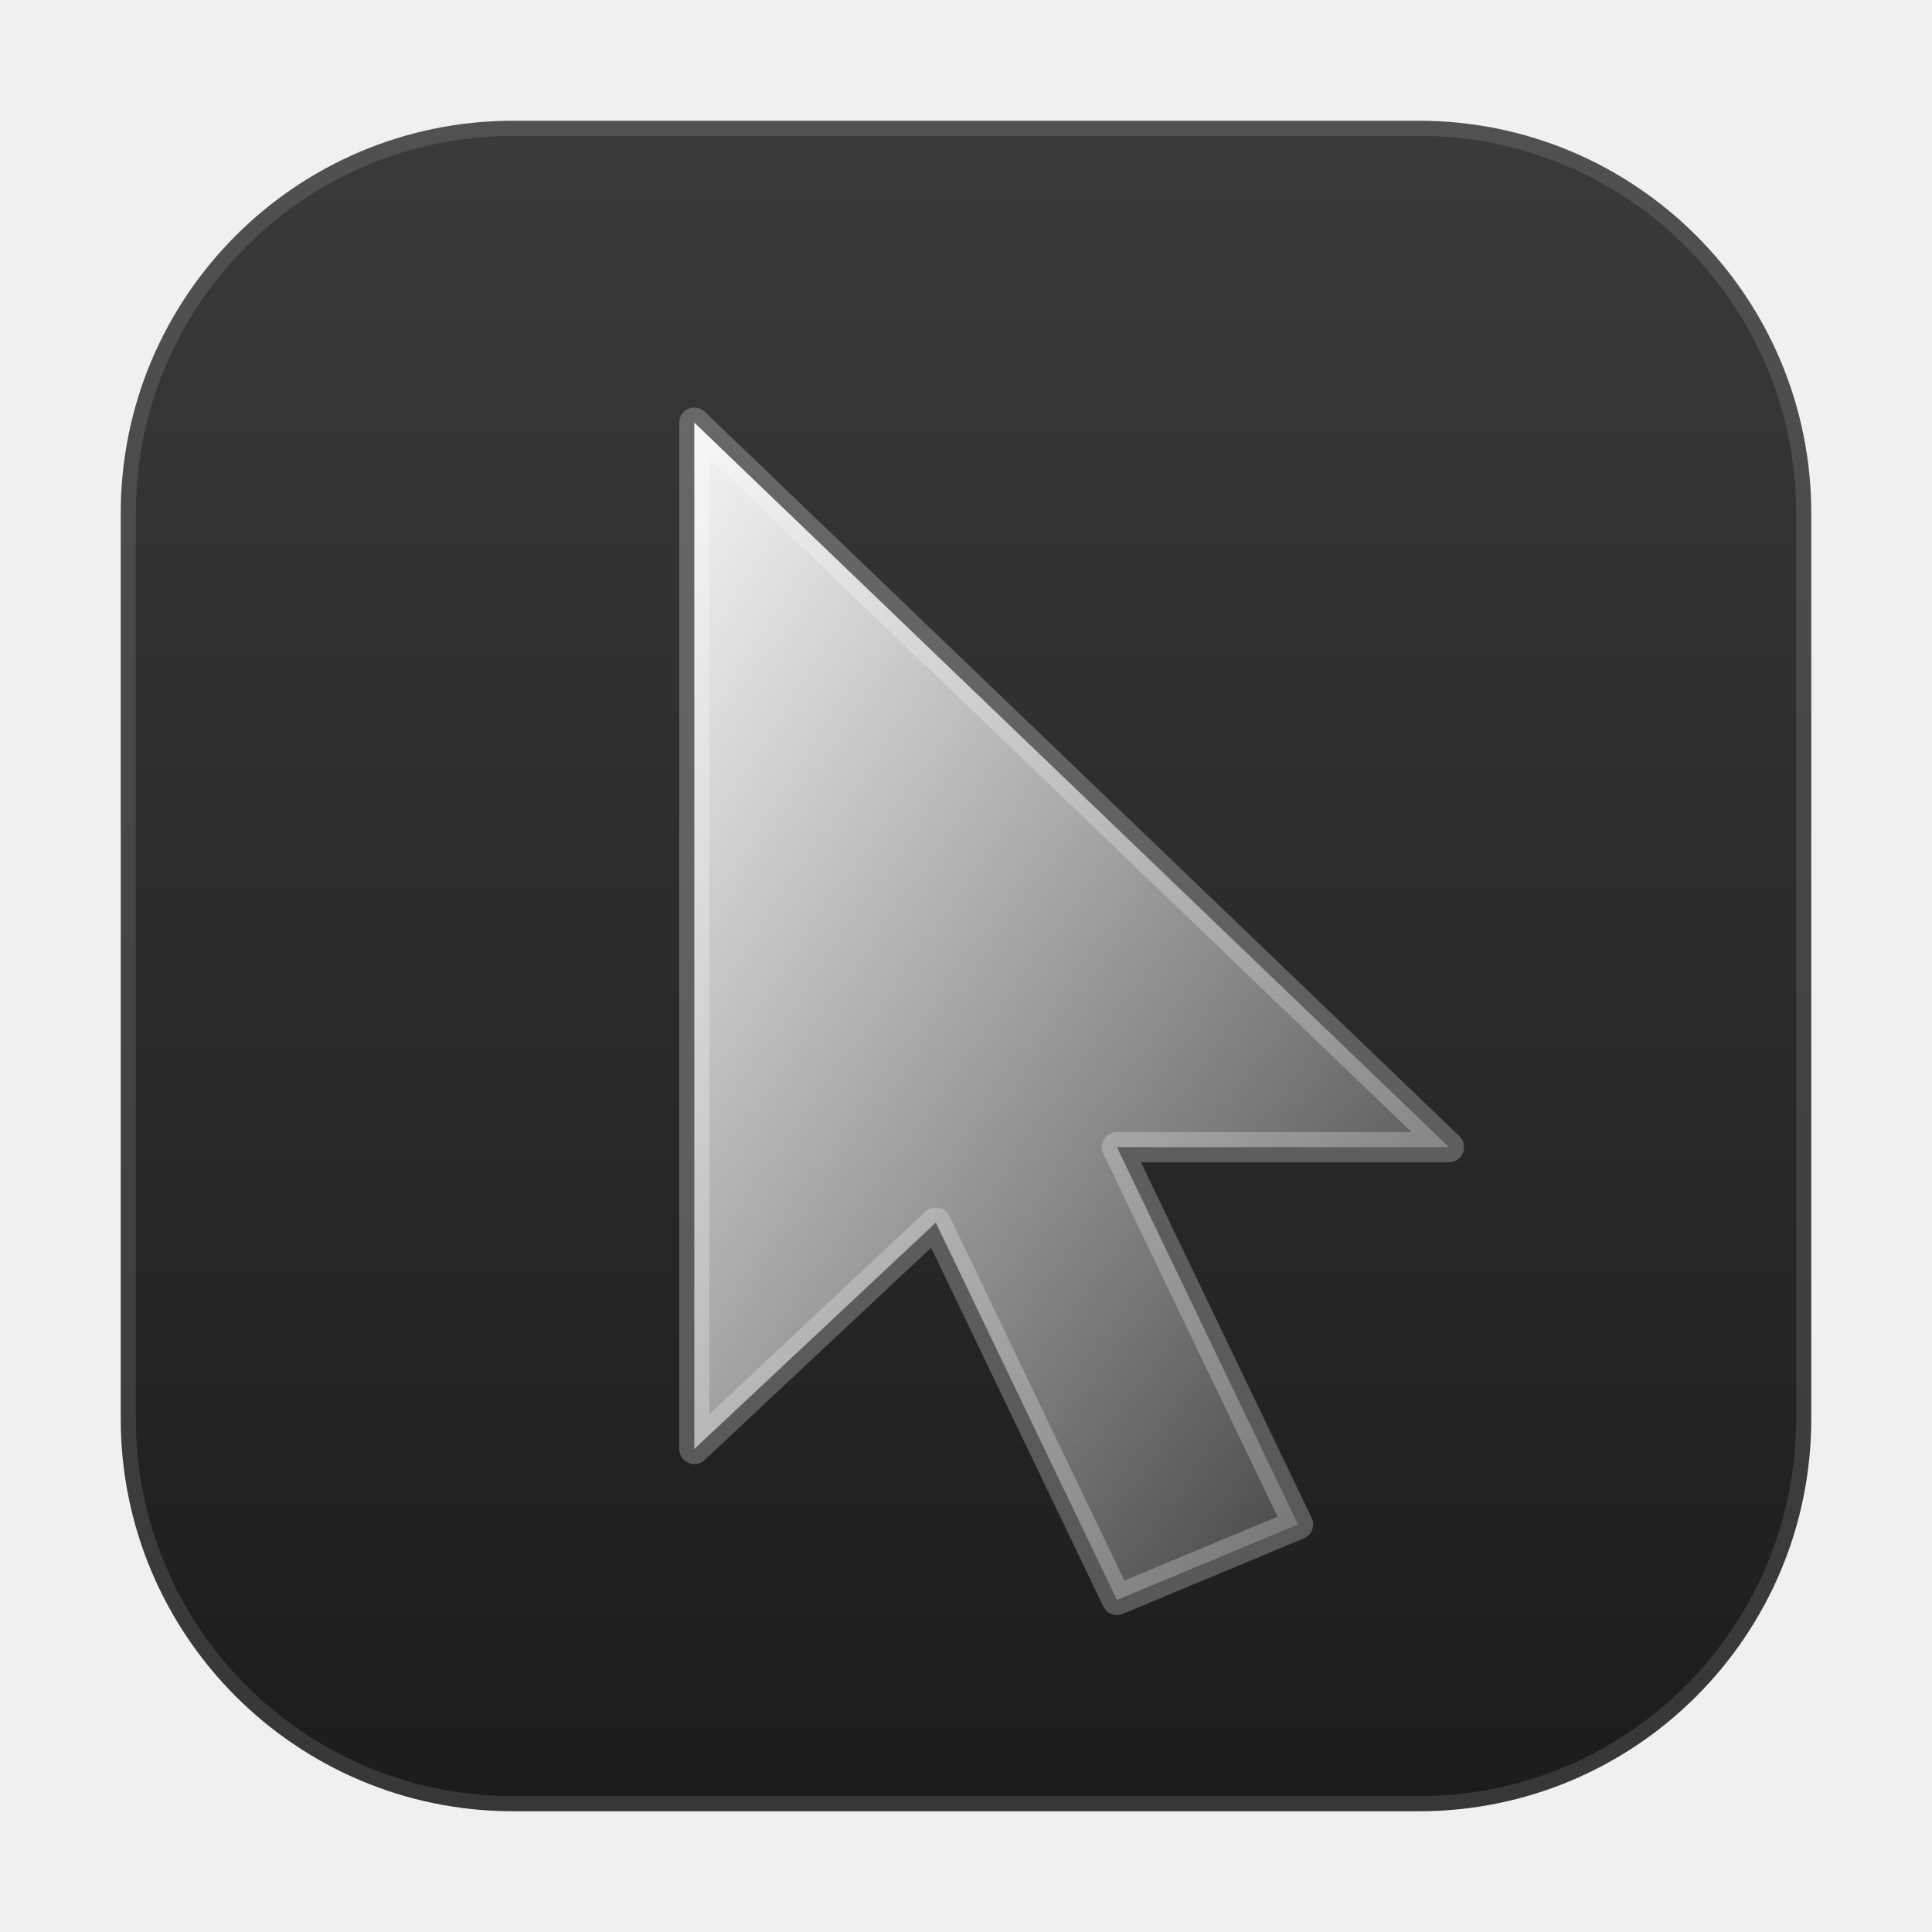
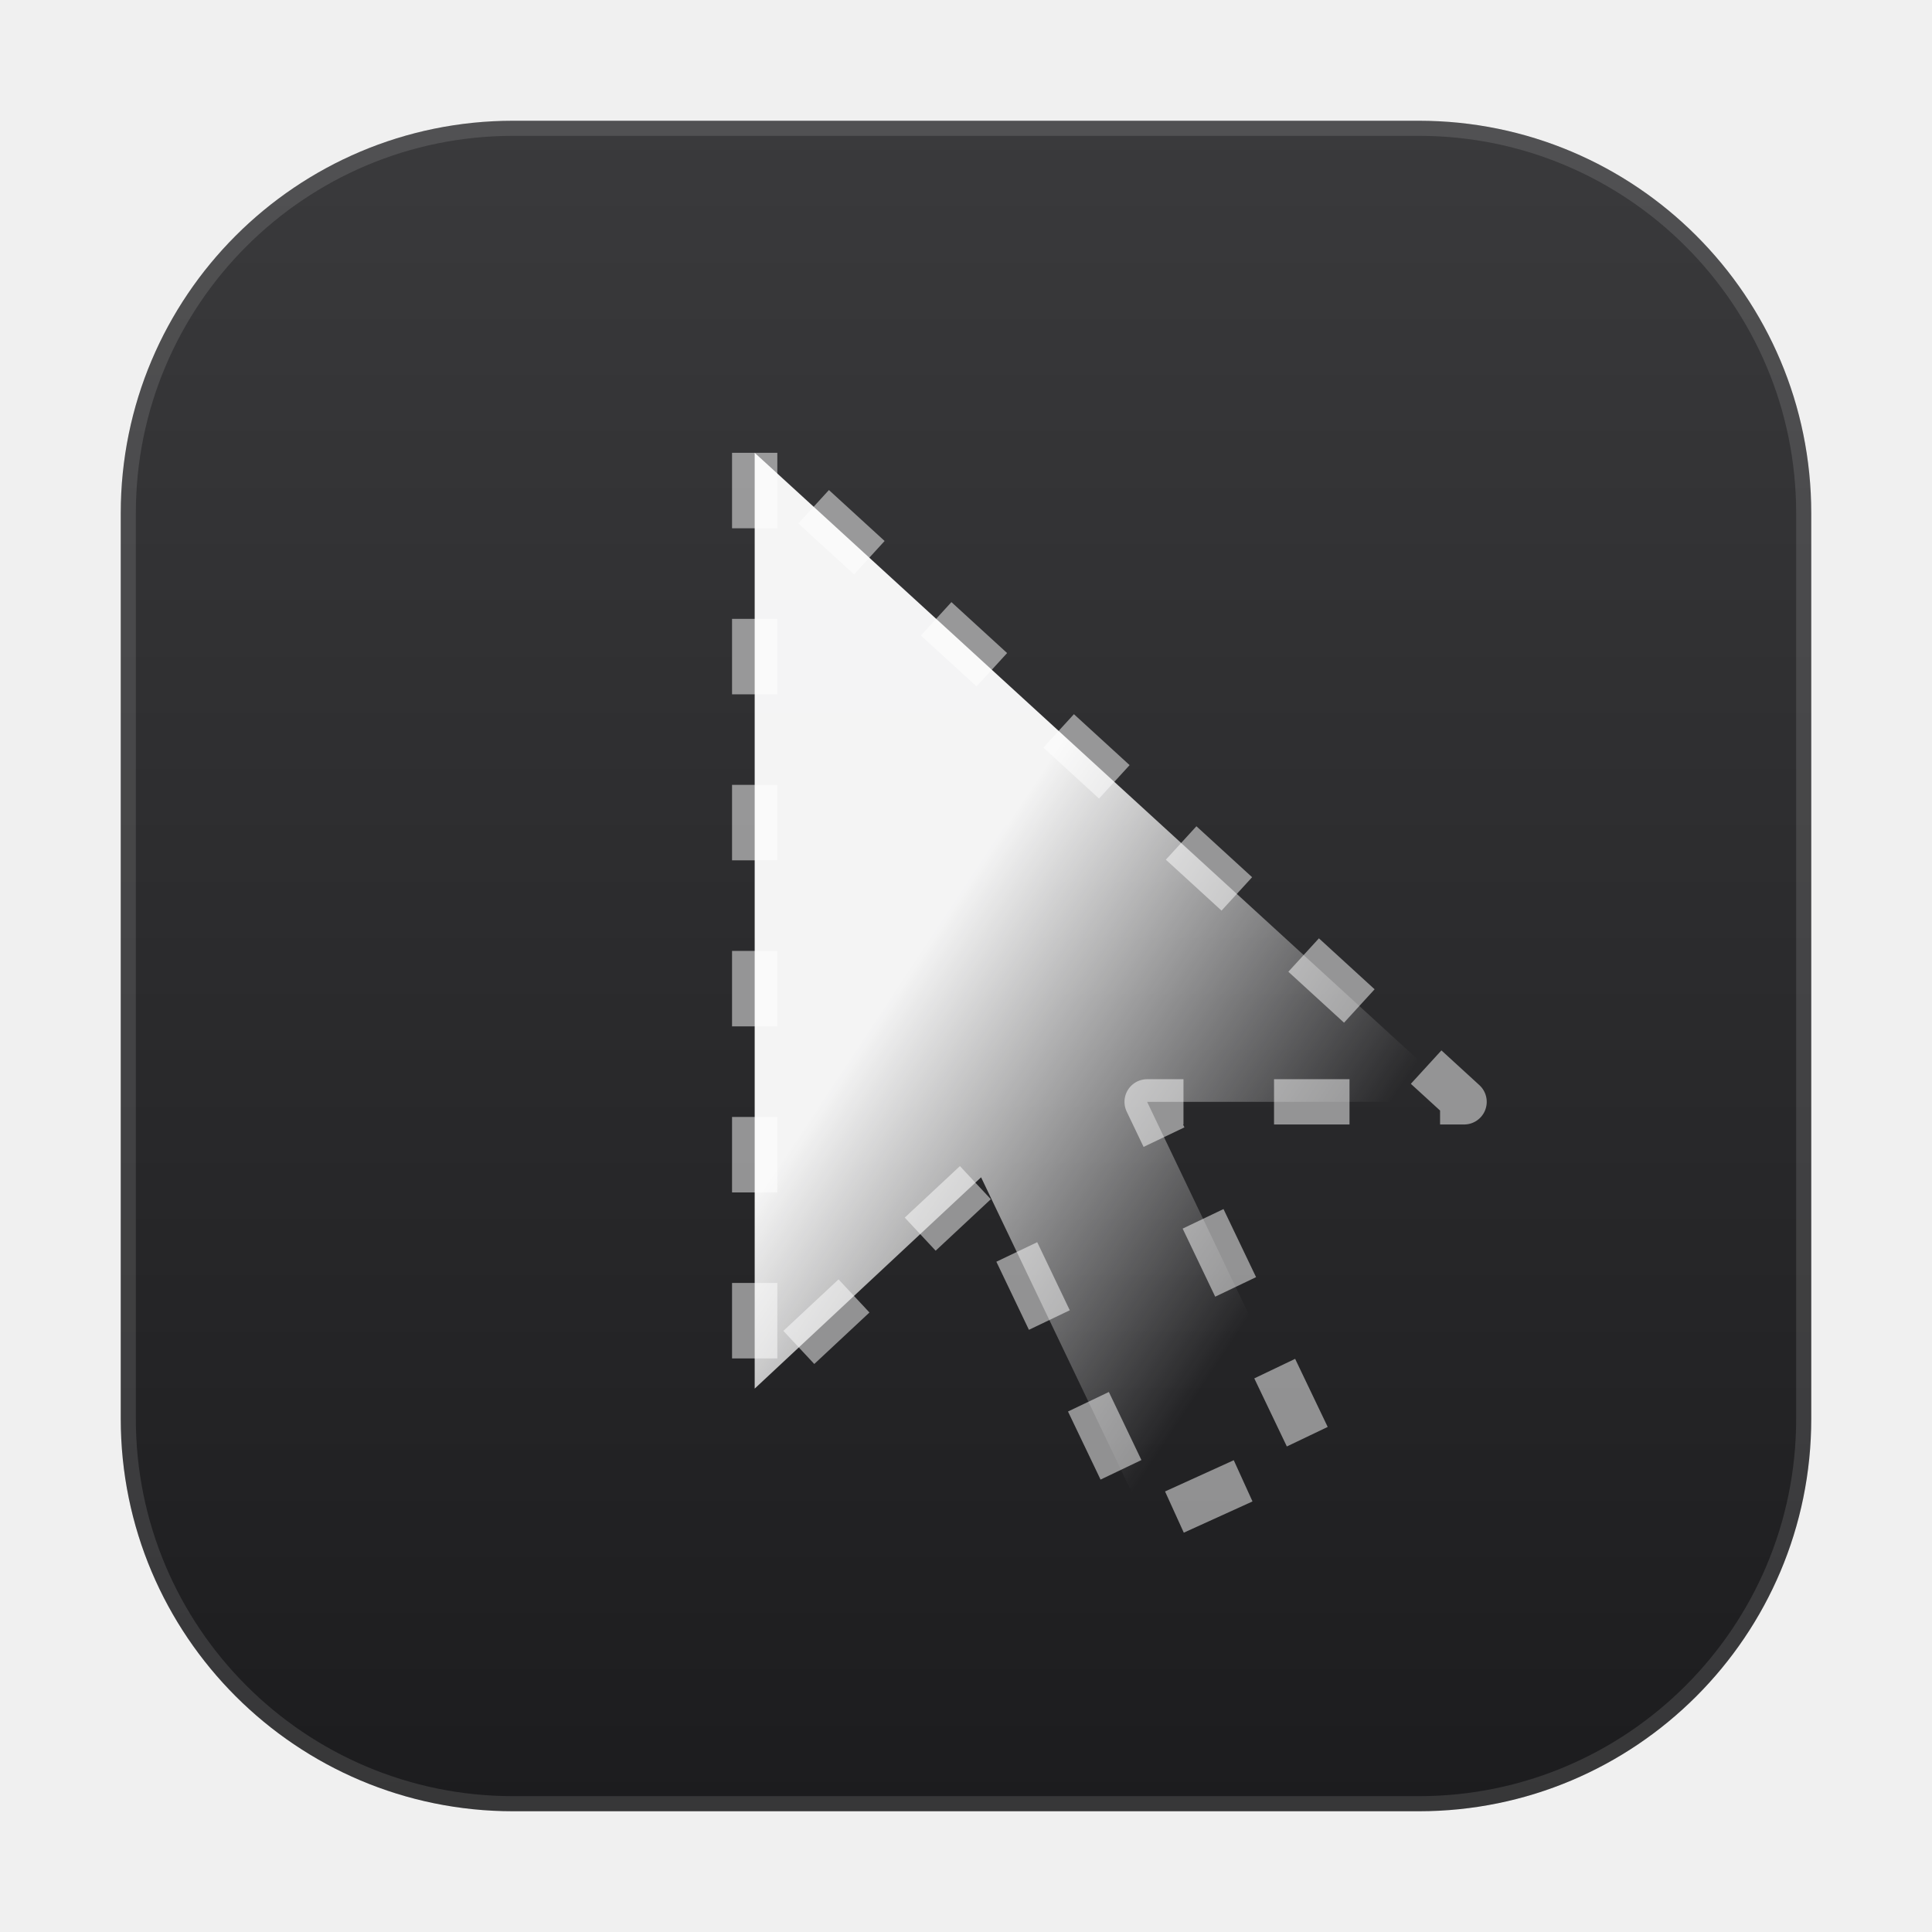
<svg xmlns="http://www.w3.org/2000/svg" viewBox="0 0 128 128">
  <defs>
    <linearGradient id="bg" x1="0" y1="0" x2="0" y2="1">
      <stop offset="0" stop-color="#3a3a3c" />
      <stop offset="1" stop-color="#1c1c1e" />
    </linearGradient>
    <linearGradient id="on" x1="0" y1="0" x2="1" y2="1">
      <stop offset="0" stop-color="#5ac8fa" />
      <stop offset="1" stop-color="#0a84ff" />
    </linearGradient>
-     <linearGradient id="fade" x1="0" y1="0" x2="1" y2="1">
-       <stop offset="0" stop-color="#fff" stop-opacity=".95" />
-       <stop offset="1" stop-color="#fff" stop-opacity=".08" />
+     <linearGradient id="dis" x1="0" y1="0" x2="1" y2="1">
+       <stop offset=".35" stop-color="#fff" stop-opacity=".95" />
+       <stop offset=".75" stop-color="#fff" stop-opacity="0" />
    </linearGradient>
  </defs>
  <rect x="8" y="8" width="112" height="112" rx="26" fill="url(#bg)" />
  <rect x="8.5" y="8.5" width="111" height="111" rx="25.5" fill="none" stroke="#fff" stroke-opacity=".12" />
-   <path d="M46 28v68l16-15 12 25 12-5-12-25h22z" fill="url(#fade)" stroke="#fff" stroke-opacity=".25" stroke-width="2" stroke-linejoin="round" />
+   <path d="M50 30v62l15-14 11 23 11-5-11-23h21z" fill="url(#dis)" />
+   <path d="M50 30v62l15-14 11 23 11-5-11-23h21z" fill="none" stroke="#fff" stroke-opacity=".5" stroke-width="3" stroke-linejoin="round" stroke-dasharray="5 6" />
</svg>
